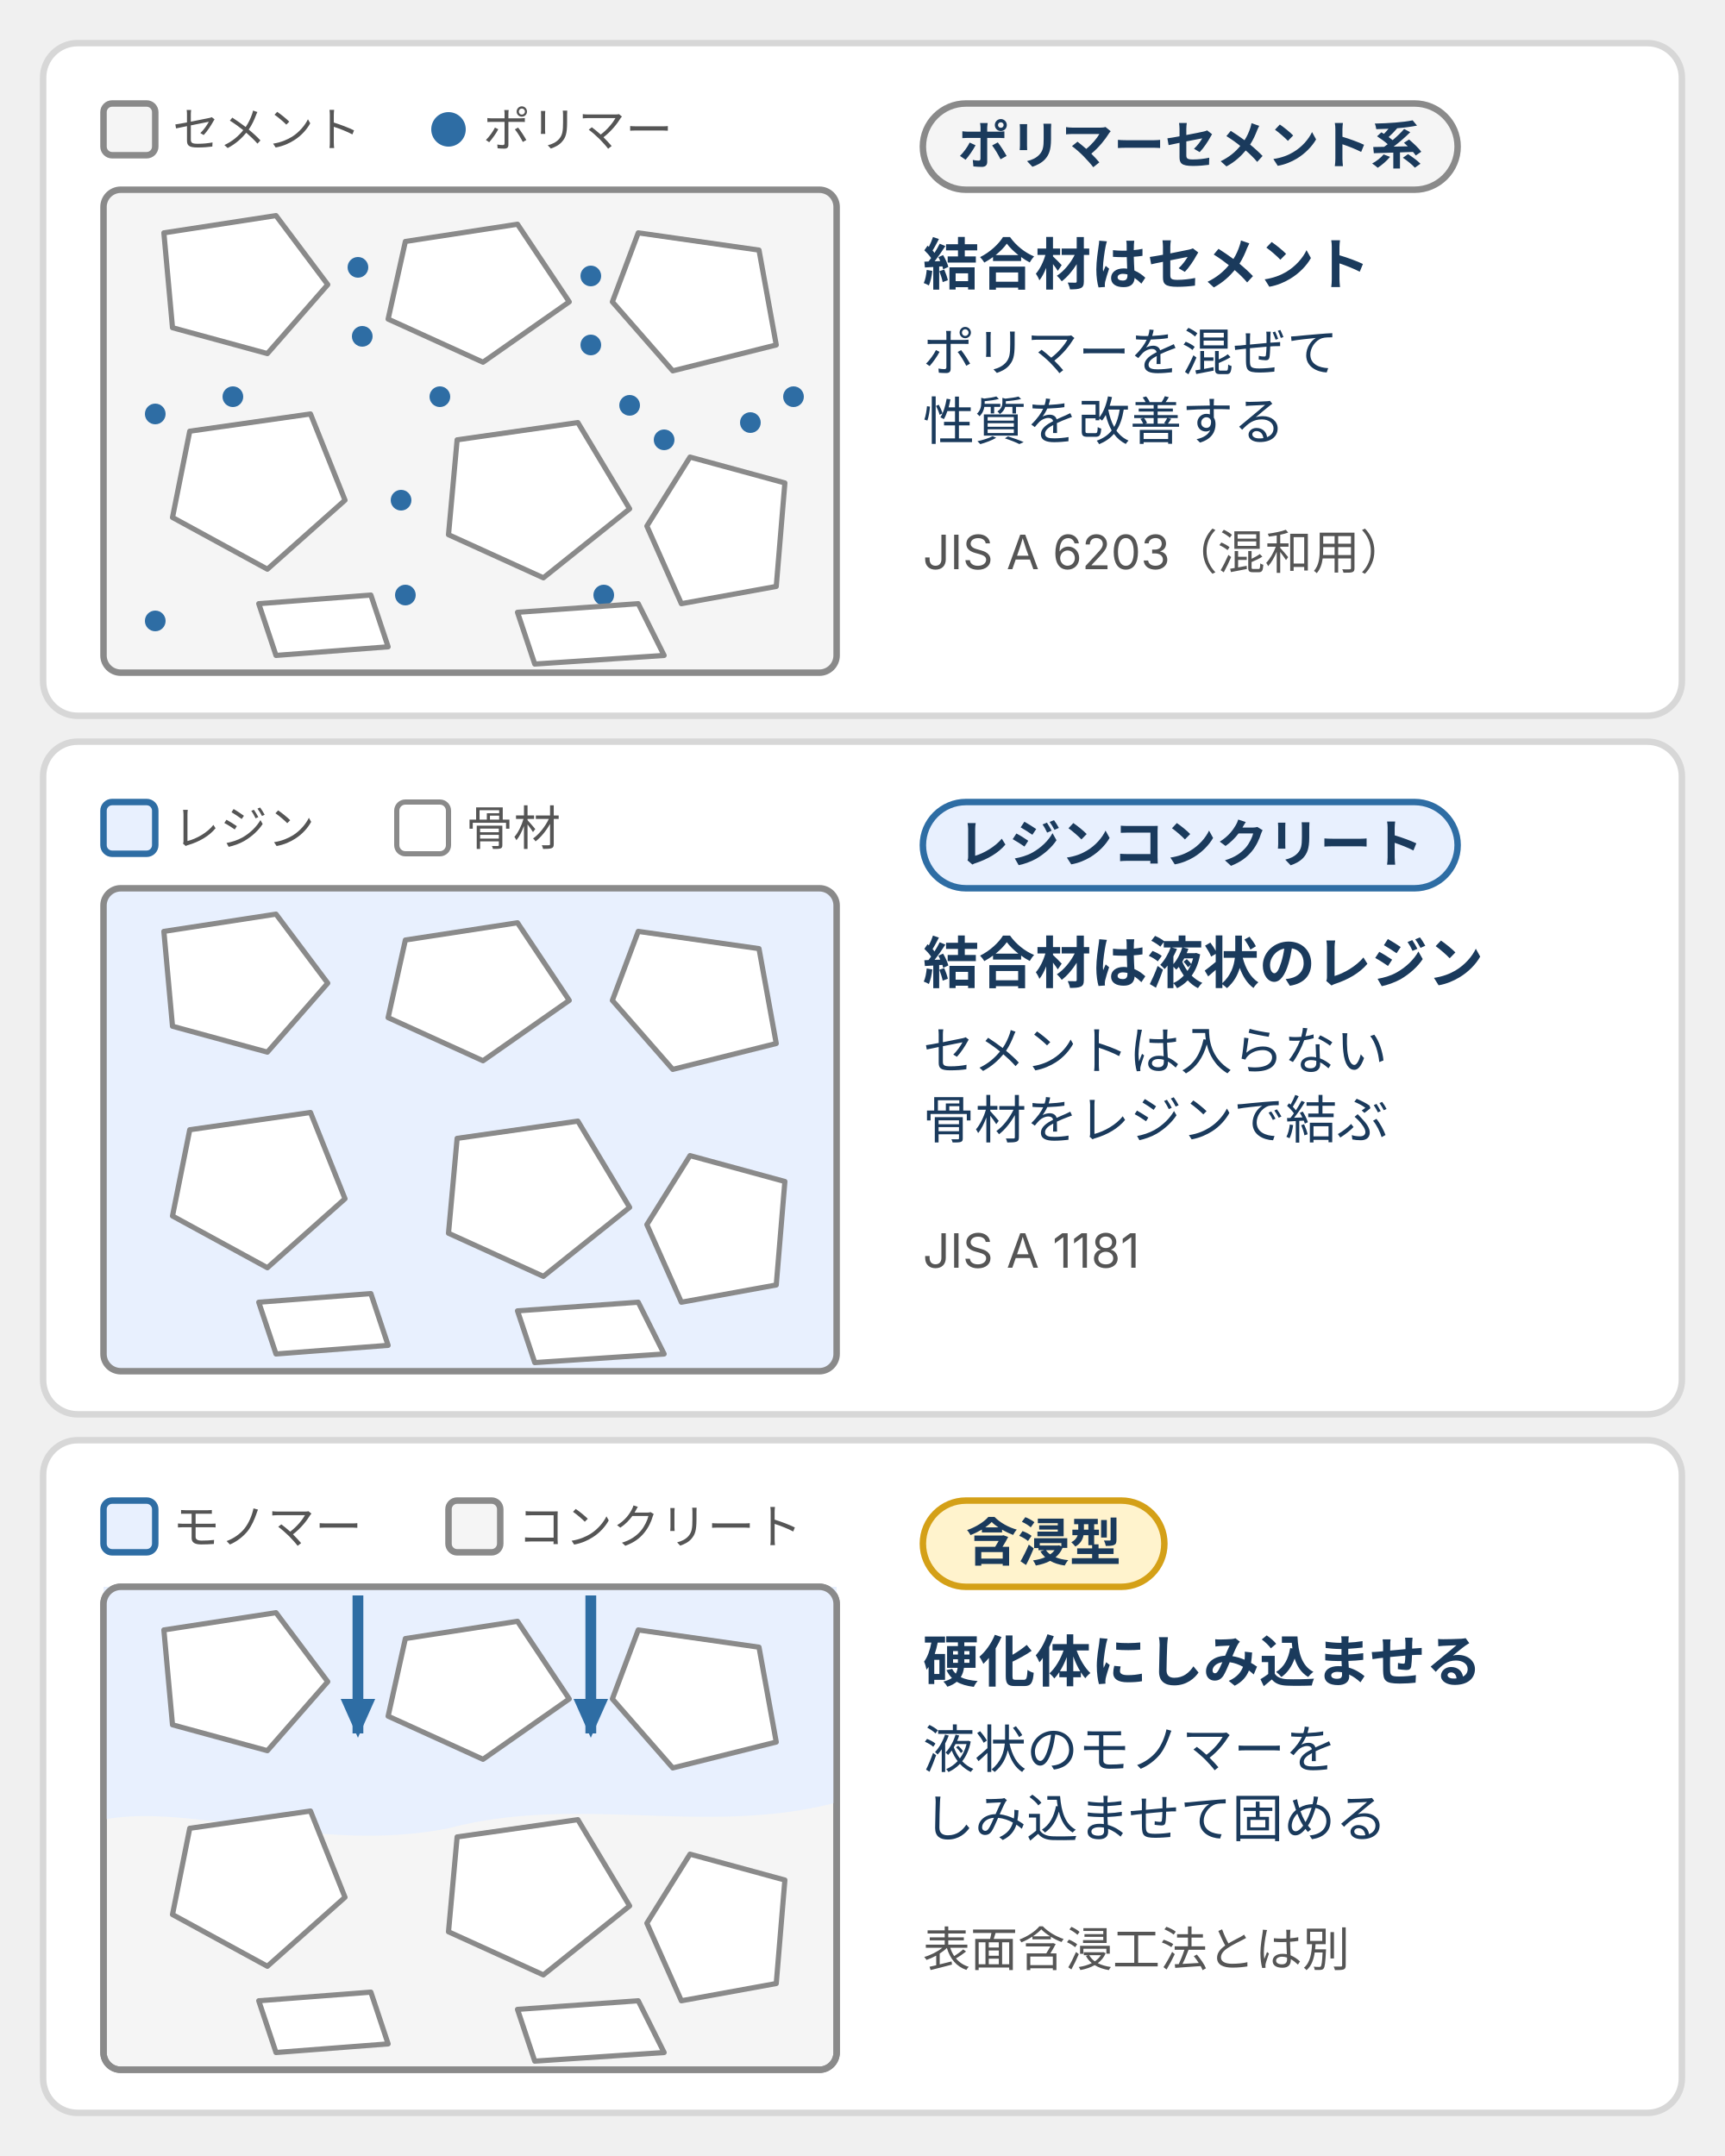
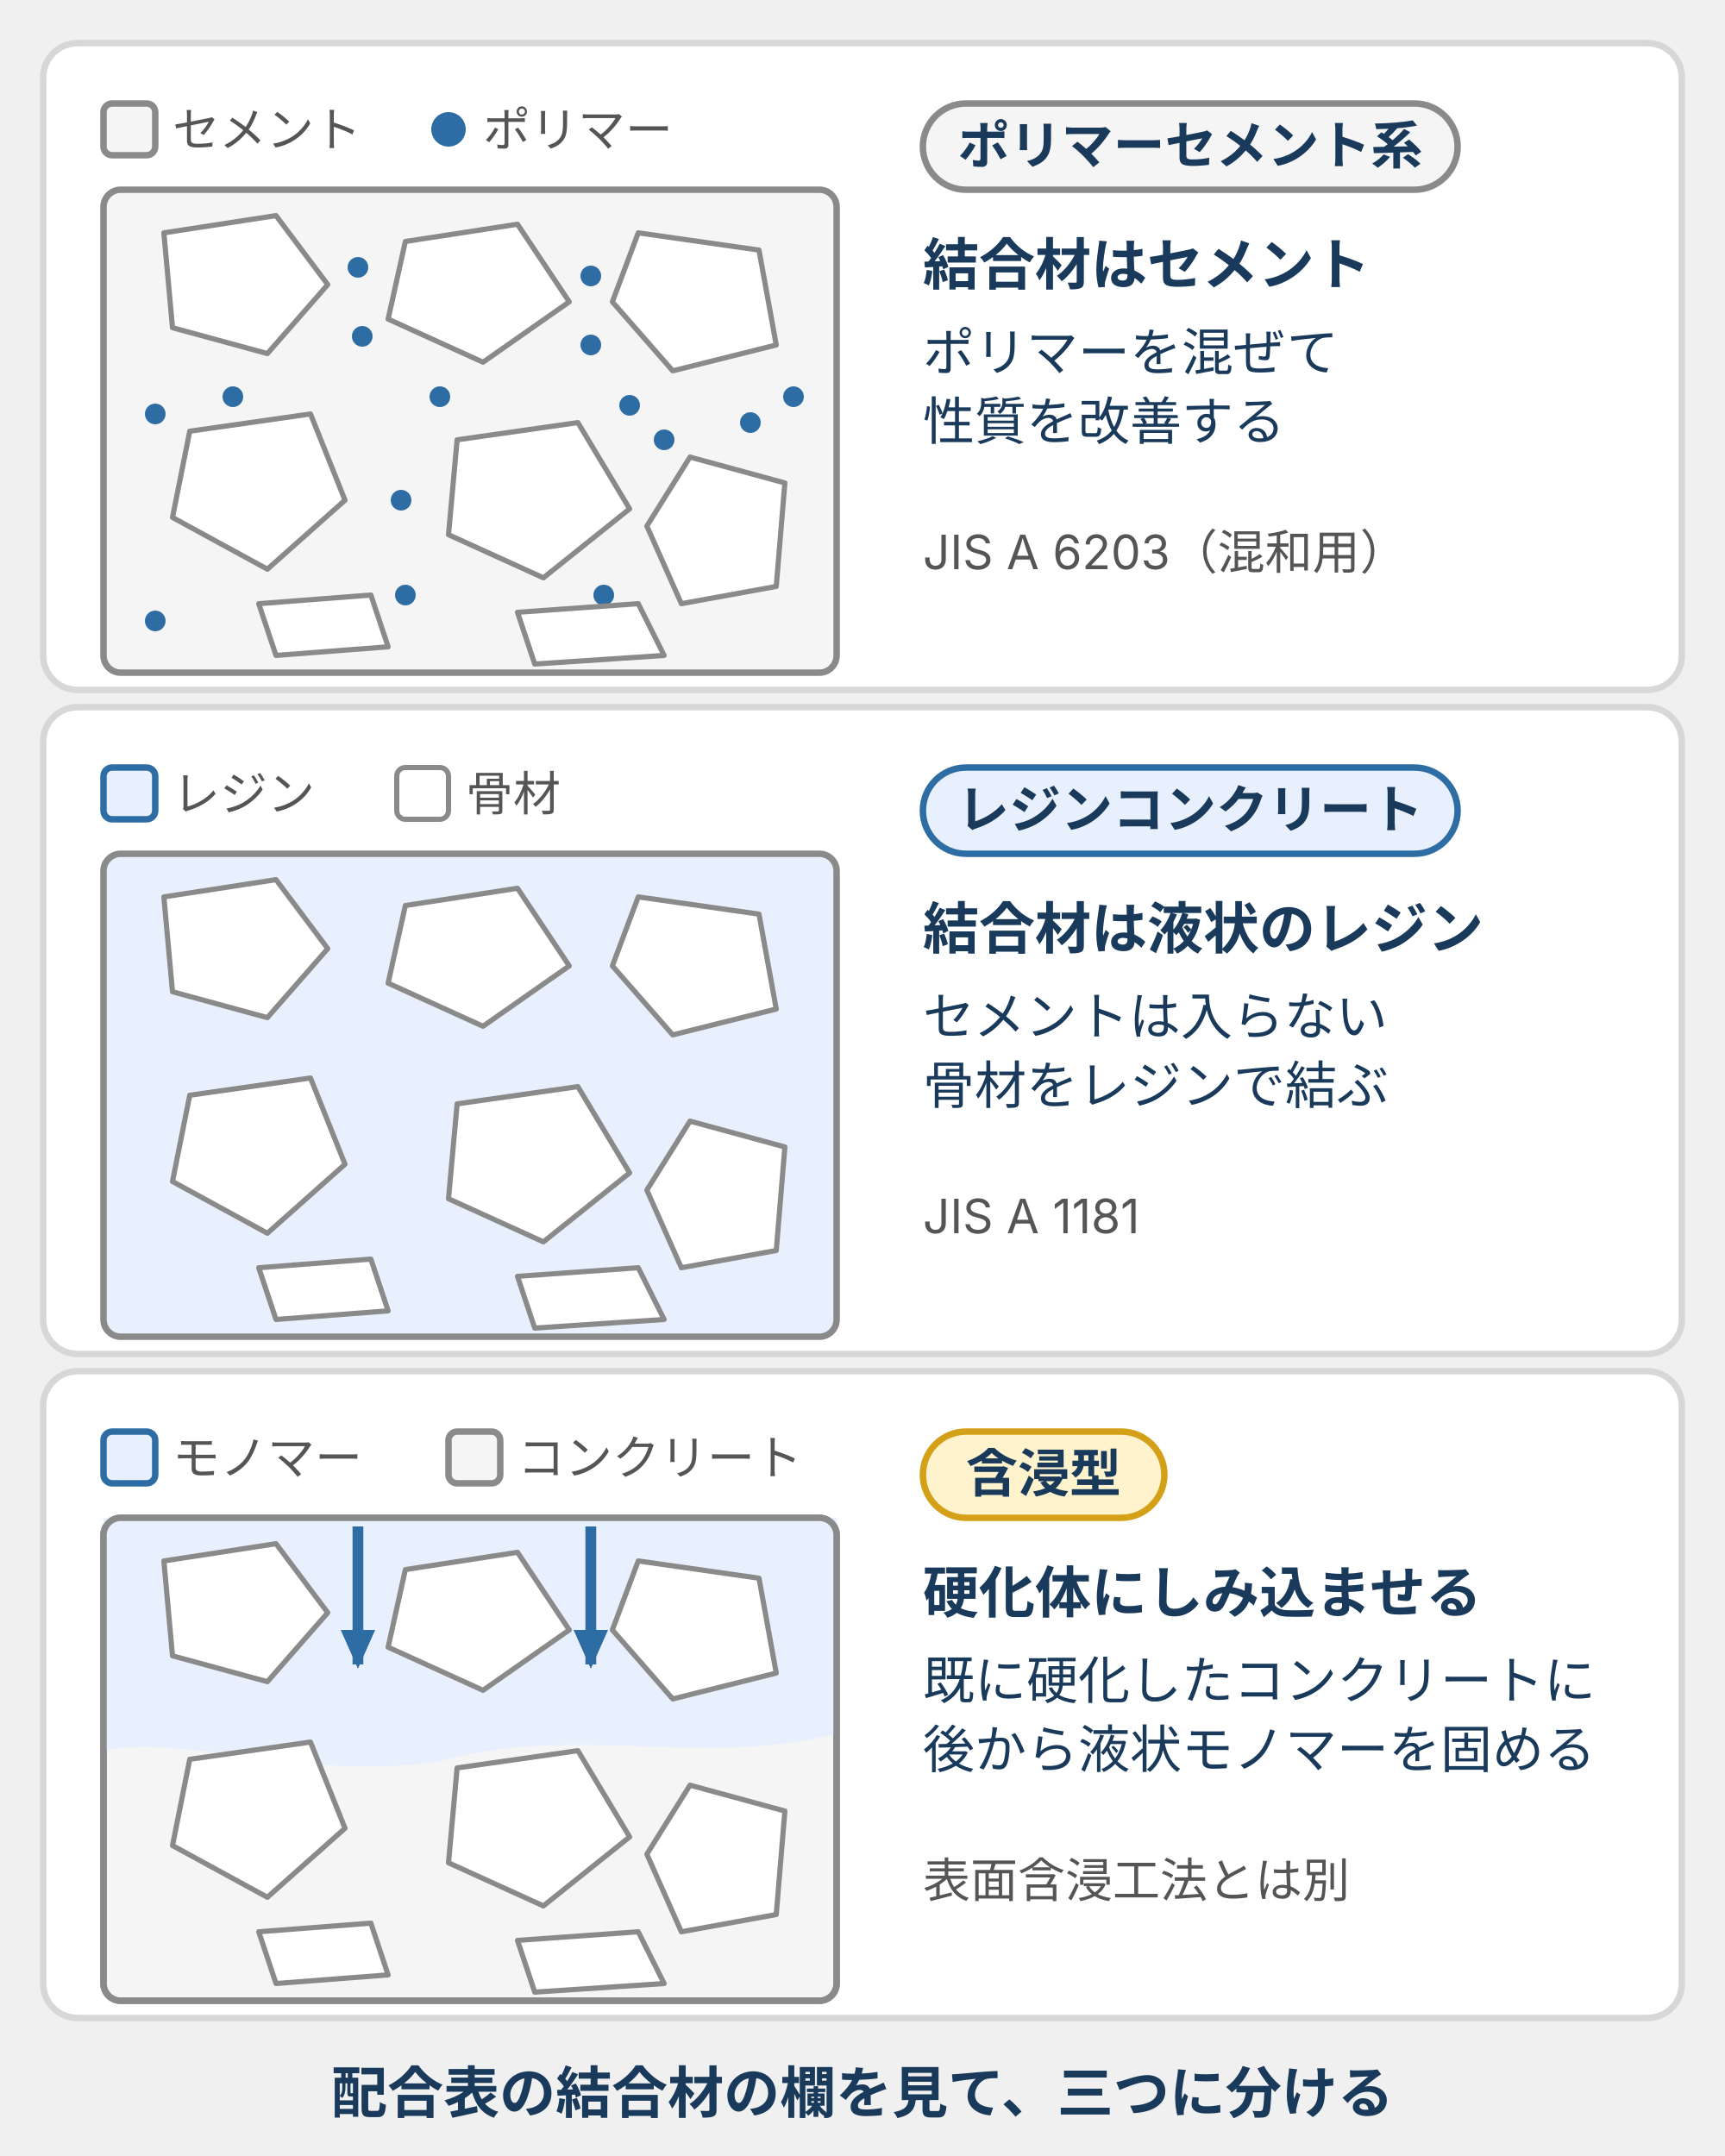
<svg xmlns="http://www.w3.org/2000/svg" viewBox="0 0 400 500" style="max-width:400px;width:100%" role="img" aria-label="ポリマーを使うコンクリートの三つの型を、結合材の違いで並べた模式図。ポリマーセメント系は結合材がセメントのままで、ポリマーを混ぜて性質を改善する。レジンコンクリートは結合材が液状のレジンで、セメントは入らない。含浸型は硬化したコンクリートに液状のモノマーをしみ込ませて固める。">
  <defs>
    <style>
      text { font-family: Inter, "Noto Sans JP", "Hiragino Kaku Gothic ProN", "Hiragino Sans", sans-serif; font-size: 11px; fill: #555; }
      .n { font-size: 13px; font-weight: bold; fill: #1a3a5c; }
      .t { font-size: 12px; fill: #1a3a5c; }
      .h { font-size: 12px; font-weight: bold; fill: #1a3a5c; }
      .p { fill: #fff; stroke: #d7d7d7; stroke-width: 1.5; }
      .pb { fill: #e8f0fe; stroke: #2e6da4; stroke-width: 1.5; }
      .pg { fill: #f5f5f5; stroke: #8a8a8a; stroke-width: 1.5; }
      .pw { fill: #fff3cd; stroke: #d4a017; stroke-width: 1.5; }
      .cem { fill: #f5f5f5; stroke: #8a8a8a; stroke-width: 1.5; }
      .res { fill: #e8f0fe; stroke: #8a8a8a; stroke-width: 1.5; }
      .ag { fill: #fff; stroke: #8a8a8a; stroke-width: 1.2; stroke-linejoin: round; }
      .pd { fill: #2e6da4; }
      .wa { fill: none; stroke: #2e6da4; stroke-width: 2.5; }
    </style>
    <marker id="ah" markerUnits="userSpaceOnUse" markerWidth="9" markerHeight="8" refX="8" refY="4" orient="auto">
      <polygon points="0,0 9,4 0,8" fill="#2e6da4" />
    </marker>
  </defs>
-   <rect class="p" x="10" y="10" width="380" height="156" rx="8" />
+   <rect class="p" x="10" y="10" width="380" height="150" rx="8" />
  <rect class="cem" x="24" y="24" width="12" height="12" rx="2" />
  <text x="40" y="34">セメント</text>
  <circle class="pd" cx="104" cy="30" r="4" />
  <text x="112" y="34">ポリマー</text>
  <rect class="cem" x="24" y="44" width="170" height="112" rx="4" />
  <circle class="pd" cx="83" cy="62" r="2.4" />
  <circle class="pd" cx="84" cy="78" r="2.4" />
  <circle class="pd" cx="137" cy="64" r="2.4" />
  <circle class="pd" cx="137" cy="80" r="2.4" />
  <circle class="pd" cx="54" cy="92" r="2.4" />
  <circle class="pd" cx="102" cy="92" r="2.4" />
  <circle class="pd" cx="146" cy="94" r="2.4" />
  <circle class="pd" cx="174" cy="98" r="2.4" />
  <circle class="pd" cx="93" cy="116" r="2.4" />
  <circle class="pd" cx="154" cy="102" r="2.4" />
  <circle class="pd" cx="94" cy="138" r="2.4" />
  <circle class="pd" cx="140" cy="138" r="2.4" />
  <circle class="pd" cx="36" cy="96" r="2.4" />
  <circle class="pd" cx="36" cy="144" r="2.4" />
  <circle class="pd" cx="184" cy="92" r="2.4" />
  <polygon class="ag" points="38,54 64,50 76,66 62,82 40,76" />
  <polygon class="ag" points="94,56 120,52 132,70 112,84 90,74" />
  <polygon class="ag" points="148,54 176,58 180,80 156,86 142,70" />
  <polygon class="ag" points="44,100 72,96 80,116 62,132 40,120" />
  <polygon class="ag" points="106,102 134,98 146,118 126,134 104,124" />
  <polygon class="ag" points="160,106 182,112 180,136 158,140 150,122" />
  <polygon class="ag" points="60,140 86,138 90,150 64,152" />
  <polygon class="ag" points="120,142 148,140 154,152 124,154" />
  <rect class="pg" x="214" y="24" width="124" height="20" rx="10" />
  <text class="h" x="276" y="38" text-anchor="middle">ポリマーセメント系</text>
  <text class="n" x="214" y="66">結合材はセメント</text>
  <text class="t" x="214" y="86">ポリマーを混ぜて</text>
  <text class="t" x="214" y="102">性質を改善する</text>
  <text x="214" y="132">JIS A 6203（混和用）</text>
-   <rect class="p" x="10" y="172" width="380" height="156" rx="8" />
-   <rect class="res" x="24" y="186" width="12" height="12" rx="2" style="stroke:#2e6da4" />
-   <text x="40" y="196">レジン</text>
-   <rect class="ag" x="92" y="186" width="12" height="12" rx="2" />
-   <text x="108" y="196">骨材</text>
-   <rect class="res" x="24" y="206" width="170" height="112" rx="4" />
-   <polygon class="ag" points="38,216 64,212 76,228 62,244 40,238" />
-   <polygon class="ag" points="94,218 120,214 132,232 112,246 90,236" />
-   <polygon class="ag" points="148,216 176,220 180,242 156,248 142,232" />
-   <polygon class="ag" points="44,262 72,258 80,278 62,294 40,282" />
-   <polygon class="ag" points="106,264 134,260 146,280 126,296 104,286" />
-   <polygon class="ag" points="160,268 182,274 180,298 158,302 150,284" />
-   <polygon class="ag" points="60,302 86,300 90,312 64,314" />
-   <polygon class="ag" points="120,304 148,302 154,314 124,316" />
-   <rect class="pb" x="214" y="186" width="124" height="20" rx="10" />
-   <text class="h" x="276" y="200" text-anchor="middle">レジンコンクリート</text>
-   <text class="n" x="214" y="228">結合材は液状のレジン</text>
-   <text class="t" x="214" y="248">セメントは入らない</text>
-   <text class="t" x="214" y="264">骨材をレジンで結ぶ</text>
-   <text x="214" y="294">JIS A 1181</text>
-   <rect class="p" x="10" y="334" width="380" height="156" rx="8" />
-   <rect class="res" x="24" y="348" width="12" height="12" rx="2" style="stroke:#2e6da4" />
-   <text x="40" y="358">モノマー</text>
-   <rect class="cem" x="104" y="348" width="12" height="12" rx="2" />
-   <text x="120" y="358">コンクリート</text>
-   <rect class="cem" x="24" y="368" width="170" height="112" rx="4" />
-   <path d="M24,368H194V418C164,426 134,416 104,424C74,430 44,418 24,422Z" fill="#e8f0fe" />
-   <rect x="24" y="368" width="170" height="112" rx="4" fill="none" stroke="#8a8a8a" stroke-width="1.5" />
-   <polygon class="ag" points="38,378 64,374 76,390 62,406 40,400" />
-   <polygon class="ag" points="94,380 120,376 132,394 112,408 90,398" />
-   <polygon class="ag" points="148,378 176,382 180,404 156,410 142,394" />
-   <polygon class="ag" points="44,424 72,420 80,440 62,456 40,444" />
-   <polygon class="ag" points="106,426 134,422 146,442 126,458 104,448" />
-   <polygon class="ag" points="160,430 182,436 180,460 158,464 150,446" />
-   <polygon class="ag" points="60,464 86,462 90,474 64,476" />
-   <polygon class="ag" points="120,466 148,464 154,476 124,478" />
-   <path class="wa" d="M83,370V402" marker-end="url(#ah)" />
-   <path class="wa" d="M137,370V402" marker-end="url(#ah)" />
-   <rect class="pw" x="214" y="348" width="56" height="20" rx="10" />
-   <text class="h" x="242" y="362" text-anchor="middle">含浸型</text>
-   <text class="n" x="214" y="390">硬化体にしみ込ませる</text>
-   <text class="t" x="214" y="410">液状のモノマーを</text>
-   <text class="t" x="214" y="426">しみ込ませて固める</text>
-   <text x="214" y="456">表面含浸工法とは別</text>
+   <g transform="translate(0,-8)">
+     <rect class="p" x="10" y="172" width="380" height="150" rx="8" />
+     <rect class="res" x="24" y="186" width="12" height="12" rx="2" style="stroke:#2e6da4" />
+     <text x="40" y="196">レジン</text>
+     <rect class="ag" x="92" y="186" width="12" height="12" rx="2" />
+     <text x="108" y="196">骨材</text>
+     <rect class="res" x="24" y="206" width="170" height="112" rx="4" />
+     <polygon class="ag" points="38,216 64,212 76,228 62,244 40,238" />
+     <polygon class="ag" points="94,218 120,214 132,232 112,246 90,236" />
+     <polygon class="ag" points="148,216 176,220 180,242 156,248 142,232" />
+     <polygon class="ag" points="44,262 72,258 80,278 62,294 40,282" />
+     <polygon class="ag" points="106,264 134,260 146,280 126,296 104,286" />
+     <polygon class="ag" points="160,268 182,274 180,298 158,302 150,284" />
+     <polygon class="ag" points="60,302 86,300 90,312 64,314" />
+     <polygon class="ag" points="120,304 148,302 154,314 124,316" />
+     <rect class="pb" x="214" y="186" width="124" height="20" rx="10" />
+     <text class="h" x="276" y="200" text-anchor="middle">レジンコンクリート</text>
+     <text class="n" x="214" y="228">結合材は液状のレジン</text>
+     <text class="t" x="214" y="248">セメントは入らない</text>
+     <text class="t" x="214" y="264">骨材をレジンで結ぶ</text>
+     <text x="214" y="294">JIS A 1181</text>
+   </g>
+   <g transform="translate(0,-16)">
+     <rect class="p" x="10" y="334" width="380" height="150" rx="8" />
+     <rect class="res" x="24" y="348" width="12" height="12" rx="2" style="stroke:#2e6da4" />
+     <text x="40" y="358">モノマー</text>
+     <rect class="cem" x="104" y="348" width="12" height="12" rx="2" />
+     <text x="120" y="358">コンクリート</text>
+     <rect class="cem" x="24" y="368" width="170" height="112" rx="4" />
+     <path d="M24,368H194V418C164,426 134,416 104,424C74,430 44,418 24,422Z" fill="#e8f0fe" />
+     <rect x="24" y="368" width="170" height="112" rx="4" fill="none" stroke="#8a8a8a" stroke-width="1.5" />
+     <polygon class="ag" points="38,378 64,374 76,390 62,406 40,400" />
+     <polygon class="ag" points="94,380 120,376 132,394 112,408 90,398" />
+     <polygon class="ag" points="148,378 176,382 180,404 156,410 142,394" />
+     <polygon class="ag" points="44,424 72,420 80,440 62,456 40,444" />
+     <polygon class="ag" points="106,426 134,422 146,442 126,458 104,448" />
+     <polygon class="ag" points="160,430 182,436 180,460 158,464 150,446" />
+     <polygon class="ag" points="60,464 86,462 90,474 64,476" />
+     <polygon class="ag" points="120,466 148,464 154,476 124,478" />
+     <path class="wa" d="M83,370V402" marker-end="url(#ah)" />
+     <path class="wa" d="M137,370V402" marker-end="url(#ah)" />
+     <rect class="pw" x="214" y="348" width="56" height="20" rx="10" />
+     <text class="h" x="242" y="362" text-anchor="middle">含浸型</text>
+     <text class="n" x="214" y="390">硬化体にしみ込ませる</text>
+     <text class="t" x="214" y="410">既に硬化したコンクリートに</text>
+     <text class="t" x="214" y="426">後から液状モノマーを固める</text>
+     <text x="214" y="456">表面含浸工法とは別</text>
+   </g>
+   <text x="200" y="490" text-anchor="middle" style="font-size:13px;font-weight:bold;fill:#1a3a5c">配合表の結合材の欄を見て、三つに分ける</text>
</svg>
